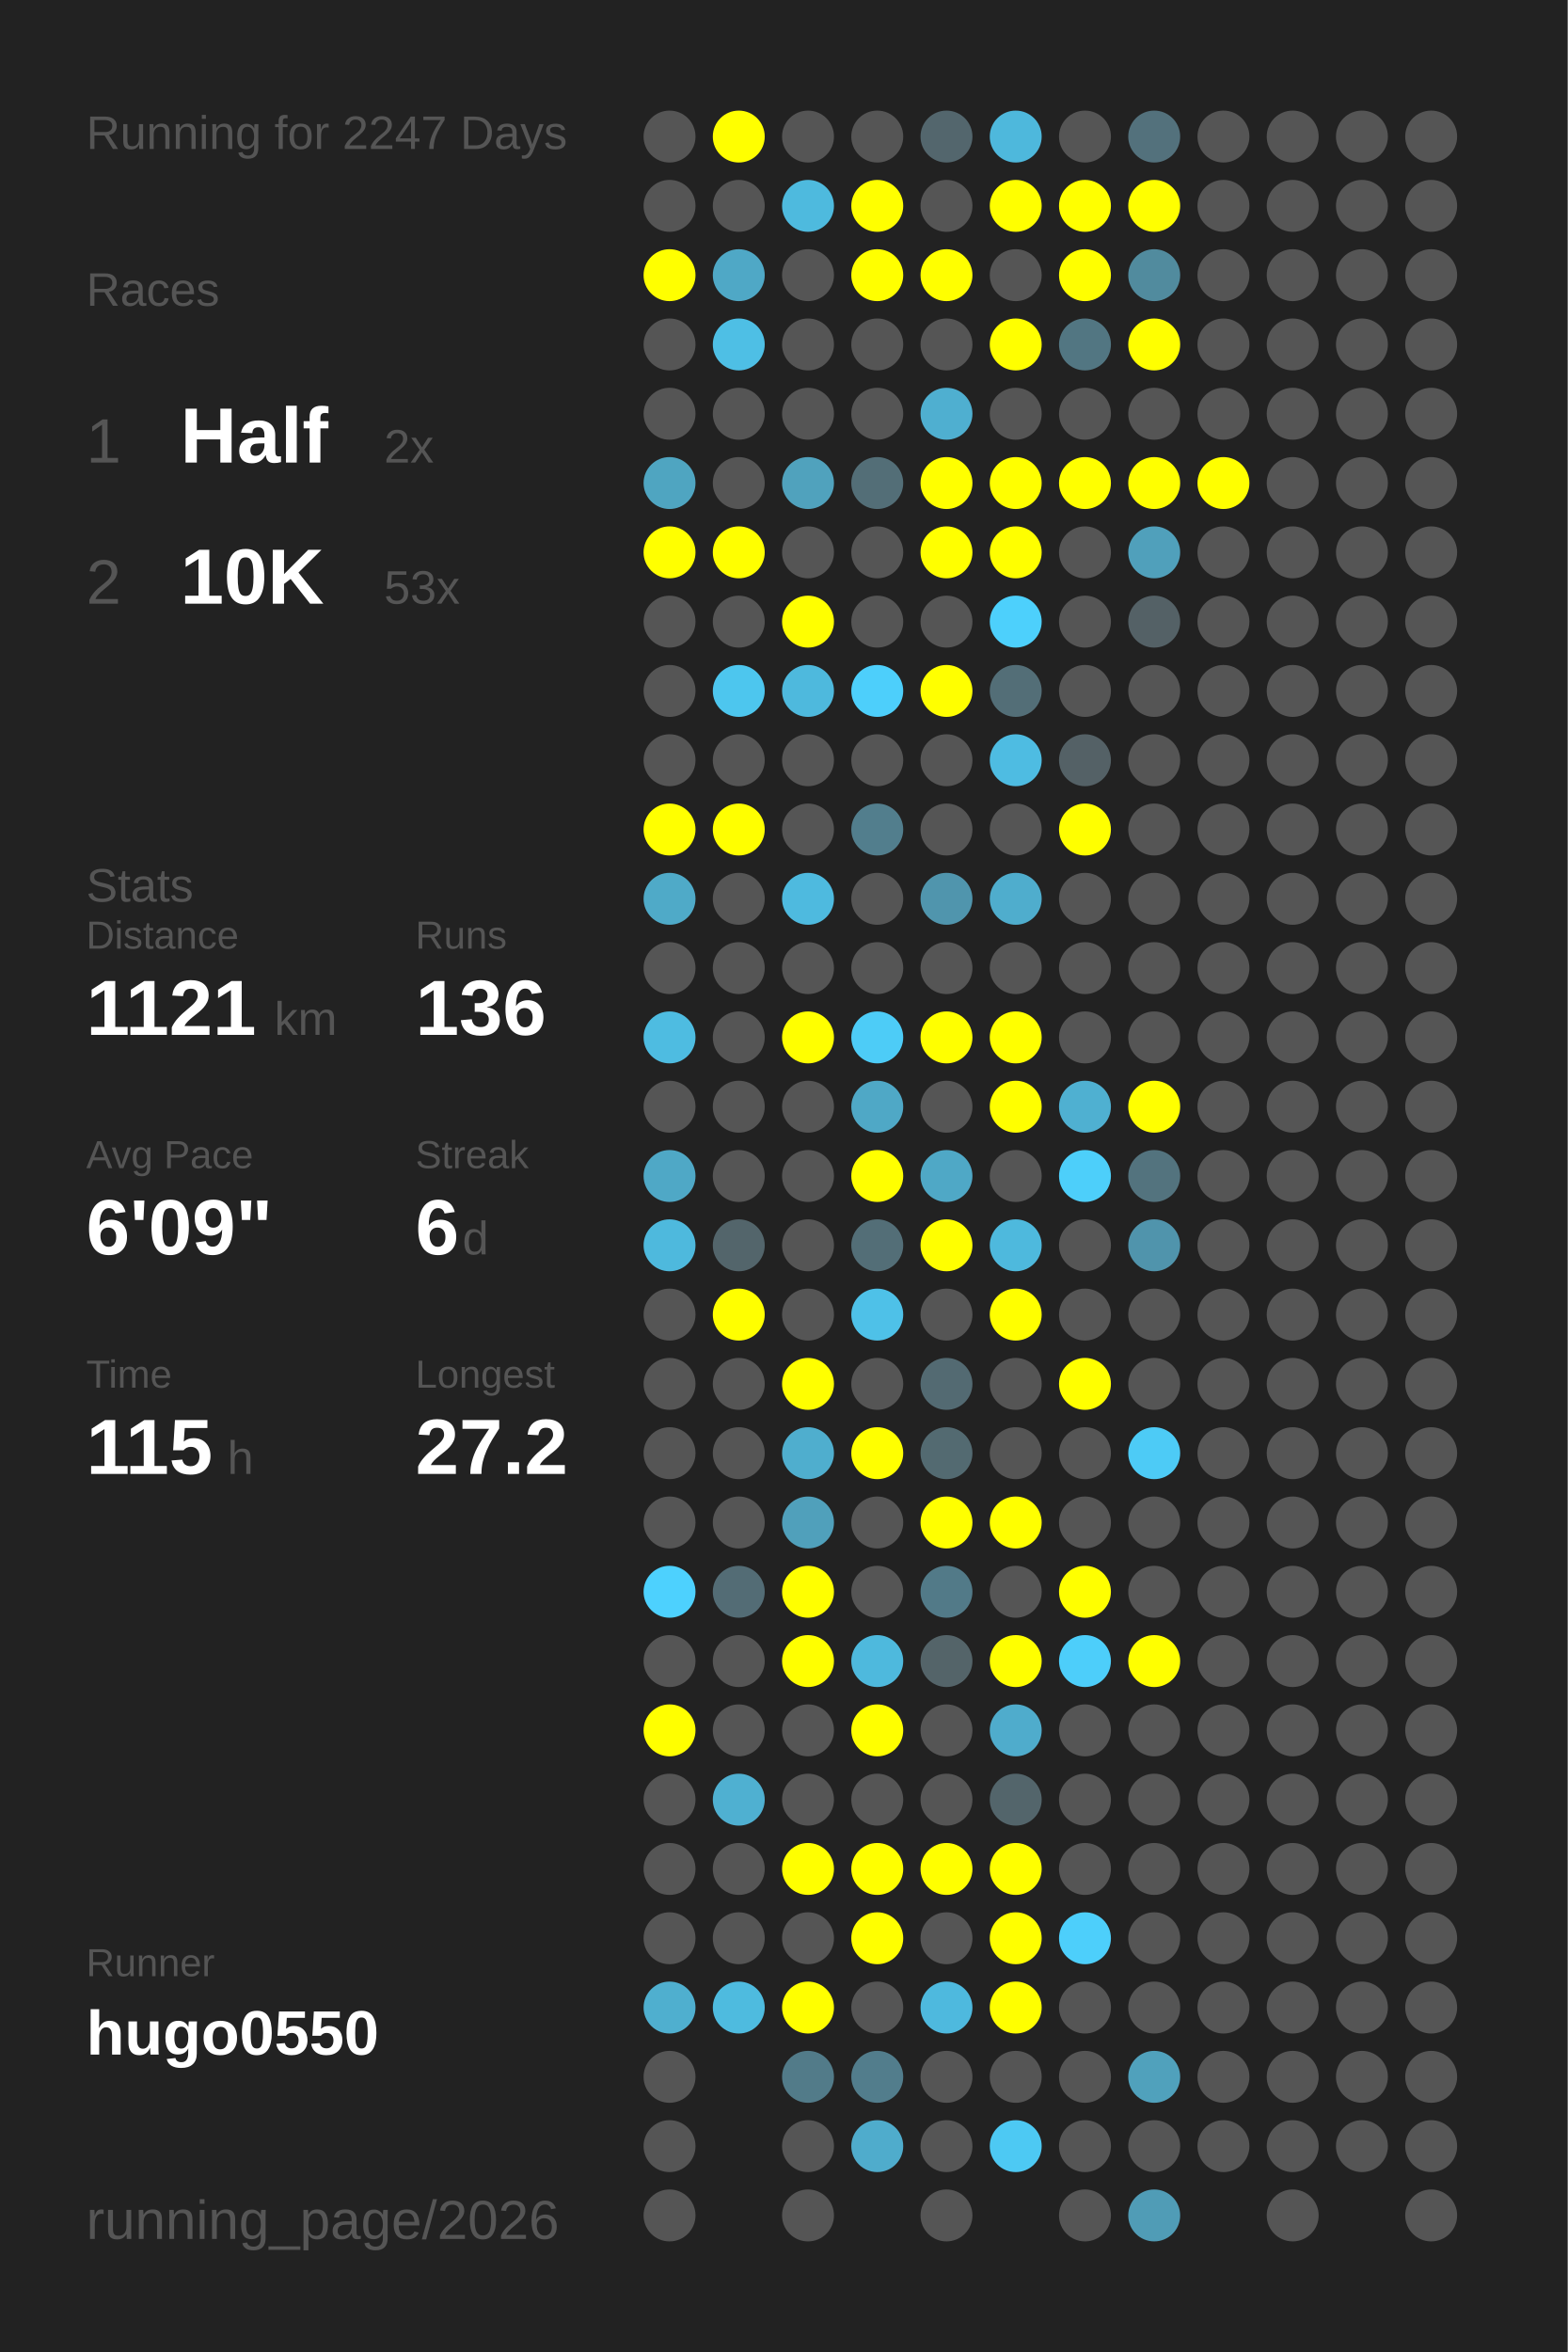
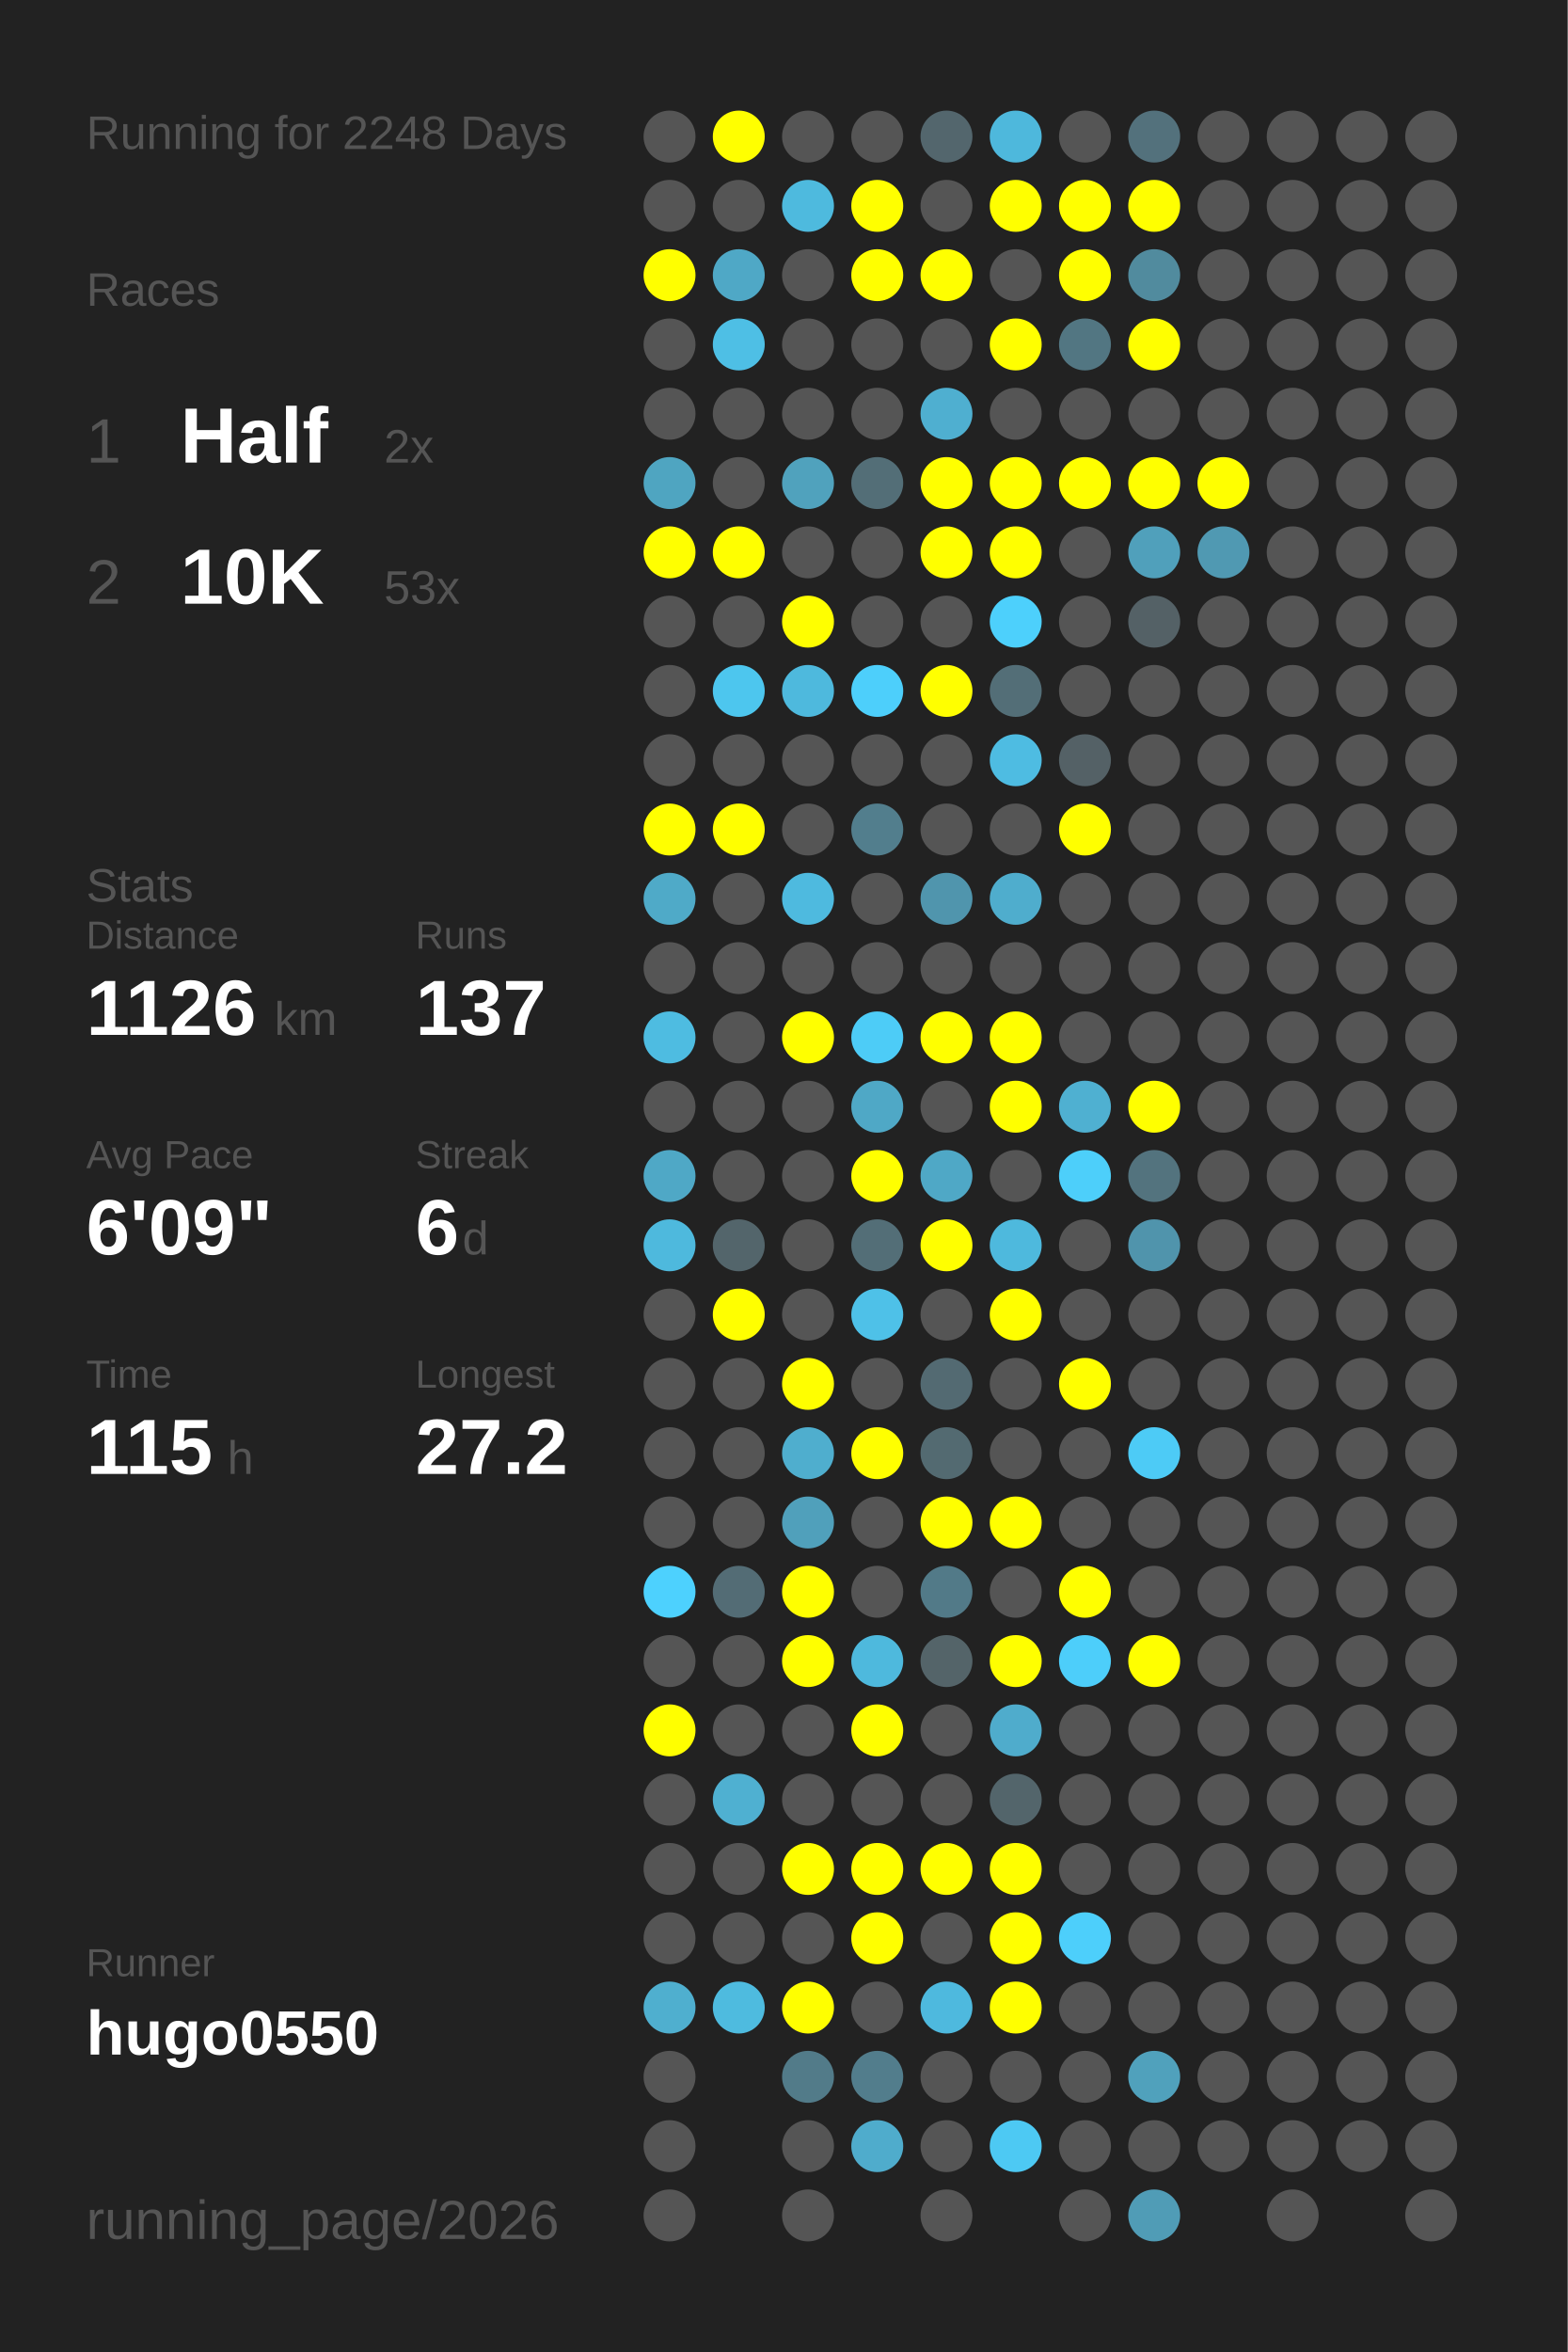
<svg xmlns="http://www.w3.org/2000/svg" baseProfile="full" height="300mm" version="1.1" viewBox="0,0,200,300" width="200mm">
  <defs />
  <rect fill="#222222" height="300" width="200" x="0" y="0" />
-   <text fill="#555555" style="font-size:6px; font-family:Arial;" x="11" y="19">Running for 2247 Days</text>
+   <text fill="#555555" style="font-size:6px; font-family:Arial;" x="11" y="19">Running for 2248 Days</text>
  <text fill="#555555" style="font-size:6px; font-family:Arial;" x="11" y="39">Races</text>
  <text fill="#555555" style="font-size:8px; font-family:Arial;" x="11" y="59">1</text>
  <text fill="#FFFFFF" style="font-size:10px; font-family:Arial; font-weight:bold;" x="23" y="59">Half</text>
  <text fill="#555555" style="font-size:6px; font-family:Arial;" x="49" y="59">2x</text>
  <text fill="#555555" style="font-size:8px; font-family:Arial;" x="11" y="77">2</text>
  <text fill="#FFFFFF" style="font-size:10px; font-family:Arial; font-weight:bold;" x="23" y="77">10K</text>
  <text fill="#555555" style="font-size:6px; font-family:Arial;" x="49" y="77">53x</text>
  <text fill="#555555" style="font-size:6px; font-family:Arial;" x="11" y="115">Stats</text>
  <text fill="#555555" style="font-size:5px; font-family:Arial;" x="11" y="121">Distance</text>
-   <text fill="#FFFFFF" style="font-size:10px; font-family:Arial; font-weight:bold;" x="11" y="132">1121</text>
+   <text fill="#FFFFFF" style="font-size:10px; font-family:Arial; font-weight:bold;" x="11" y="132">1126</text>
  <text fill="#555555" style="font-size:6px; font-family:Arial;" x="35" y="132">km</text>
  <text fill="#555555" style="font-size:5px; font-family:Arial;" x="53" y="121">Runs</text>
-   <text fill="#FFFFFF" style="font-size:10px; font-family:Arial; font-weight:bold;" x="53" y="132">136</text>
+   <text fill="#FFFFFF" style="font-size:10px; font-family:Arial; font-weight:bold;" x="53" y="132">137</text>
  <text fill="#555555" style="font-size:5px; font-family:Arial;" x="11" y="149">Avg Pace</text>
  <text fill="#FFFFFF" style="font-size:10px; font-family:Arial; font-weight:bold;" x="11" y="160">6'09"</text>
  <text fill="#555555" style="font-size:5px; font-family:Arial;" x="53" y="149">Streak</text>
  <text fill="#FFFFFF" style="font-size:10px; font-family:Arial; font-weight:bold;" x="53" y="160">6</text>
  <text fill="#555555" style="font-size:6px; font-family:Arial;" x="59" y="160">d</text>
  <text fill="#555555" style="font-size:5px; font-family:Arial;" x="11" y="177">Time</text>
  <text fill="#FFFFFF" style="font-size:10px; font-family:Arial; font-weight:bold;" x="11" y="188">115</text>
  <text fill="#555555" style="font-size:6px; font-family:Arial;" x="29" y="188">h</text>
  <text fill="#555555" style="font-size:5px; font-family:Arial;" x="53" y="177">Longest</text>
  <text fill="#FFFFFF" style="font-size:10px; font-family:Arial; font-weight:bold;" x="53" y="188">27.2</text>
  <text fill="#555555" style="font-size:5px; font-family:Arial;" x="11" y="252.065">Runner</text>
  <text fill="#FFFFFF" style="font-size:8px; font-family:Arial; font-weight:bold;" x="11" y="262.065">hugo0550</text>
  <text fill="#555555" style="font-size:7px; font-family:Arial;" x="11" y="285.581">running_page/2026</text>
  <circle cx="85.417" cy="17.419" fill="#555555" r="3.312" />
  <circle cx="85.417" cy="26.258" fill="#555555" r="3.312" />
  <circle cx="85.417" cy="35.097" fill="#FFFF00" r="3.312" />
  <circle cx="85.417" cy="43.935" fill="#555555" r="3.312" />
  <circle cx="85.417" cy="52.774" fill="#555555" r="3.312" />
  <circle cx="85.417" cy="61.613" fill="#4fa5c1" r="3.312" />
  <circle cx="85.417" cy="70.452" fill="#FFFF00" r="3.312" />
  <circle cx="85.417" cy="79.29" fill="#555555" r="3.312" />
  <circle cx="85.417" cy="88.129" fill="#555555" r="3.312" />
  <circle cx="85.417" cy="96.968" fill="#555555" r="3.312" />
  <circle cx="85.417" cy="105.806" fill="#FFFF00" r="3.312" />
  <circle cx="85.417" cy="114.645" fill="#4faac8" r="3.312" />
  <circle cx="85.417" cy="123.484" fill="#555555" r="3.312" />
  <circle cx="85.417" cy="132.323" fill="#4ebce1" r="3.312" />
  <circle cx="85.417" cy="141.161" fill="#555555" r="3.312" />
  <circle cx="85.417" cy="150" fill="#4fa8c6" r="3.312" />
  <circle cx="85.417" cy="158.839" fill="#4eb9dd" r="3.312" />
  <circle cx="85.417" cy="167.677" fill="#555555" r="3.312" />
  <circle cx="85.417" cy="176.516" fill="#555555" r="3.312" />
  <circle cx="85.417" cy="185.355" fill="#555555" r="3.312" />
  <circle cx="85.417" cy="194.194" fill="#555555" r="3.312" />
  <circle cx="85.417" cy="203.032" fill="#4dd1fe" r="3.312" />
  <circle cx="85.417" cy="211.871" fill="#555555" r="3.312" />
  <circle cx="85.417" cy="220.71" fill="#FFFF00" r="3.312" />
  <circle cx="85.417" cy="229.548" fill="#555555" r="3.312" />
  <circle cx="85.417" cy="238.387" fill="#555555" r="3.312" />
  <circle cx="85.417" cy="247.226" fill="#555555" r="3.312" />
  <circle cx="85.417" cy="256.065" fill="#4fafcf" r="3.312" />
  <circle cx="85.417" cy="264.903" fill="#555555" r="3.312" />
  <circle cx="85.417" cy="273.742" fill="#555555" r="3.312" />
  <circle cx="85.417" cy="282.581" fill="#555555" r="3.312" />
  <circle cx="94.25" cy="17.419" fill="#FFFF00" r="3.312" />
  <circle cx="94.25" cy="26.258" fill="#555555" r="3.312" />
  <circle cx="94.25" cy="35.097" fill="#4fa8c6" r="3.312" />
  <circle cx="94.25" cy="43.935" fill="#4ebfe5" r="3.312" />
  <circle cx="94.25" cy="52.774" fill="#555555" r="3.312" />
  <circle cx="94.25" cy="61.613" fill="#555555" r="3.312" />
  <circle cx="94.25" cy="70.452" fill="#FFFF00" r="3.312" />
  <circle cx="94.25" cy="79.29" fill="#555555" r="3.312" />
  <circle cx="94.25" cy="88.129" fill="#4dc6ee" r="3.312" />
  <circle cx="94.25" cy="96.968" fill="#555555" r="3.312" />
  <circle cx="94.25" cy="105.806" fill="#FFFF00" r="3.312" />
  <circle cx="94.25" cy="114.645" fill="#555555" r="3.312" />
  <circle cx="94.25" cy="123.484" fill="#555555" r="3.312" />
  <circle cx="94.25" cy="132.323" fill="#555555" r="3.312" />
  <circle cx="94.25" cy="141.161" fill="#555555" r="3.312" />
  <circle cx="94.25" cy="150" fill="#555555" r="3.312" />
  <circle cx="94.25" cy="158.839" fill="#53656b" r="3.312" />
  <circle cx="94.25" cy="167.677" fill="#FFFF00" r="3.312" />
  <circle cx="94.25" cy="176.516" fill="#555555" r="3.312" />
  <circle cx="94.25" cy="185.355" fill="#555555" r="3.312" />
  <circle cx="94.25" cy="194.194" fill="#555555" r="3.312" />
  <circle cx="94.25" cy="203.032" fill="#536c75" r="3.312" />
  <circle cx="94.25" cy="211.871" fill="#555555" r="3.312" />
  <circle cx="94.25" cy="220.71" fill="#555555" r="3.312" />
  <circle cx="94.25" cy="229.548" fill="#4fb0d1" r="3.312" />
  <circle cx="94.25" cy="238.387" fill="#555555" r="3.312" />
  <circle cx="94.25" cy="247.226" fill="#555555" r="3.312" />
  <circle cx="94.25" cy="256.065" fill="#4ebbdf" r="3.312" />
  <circle cx="103.083" cy="17.419" fill="#555555" r="3.312" />
  <circle cx="103.083" cy="26.258" fill="#4ebade" r="3.312" />
  <circle cx="103.083" cy="35.097" fill="#555555" r="3.312" />
  <circle cx="103.083" cy="43.935" fill="#555555" r="3.312" />
  <circle cx="103.083" cy="52.774" fill="#555555" r="3.312" />
  <circle cx="103.083" cy="61.613" fill="#50a2bd" r="3.312" />
  <circle cx="103.083" cy="70.452" fill="#555555" r="3.312" />
  <circle cx="103.083" cy="79.29" fill="#FFFF00" r="3.312" />
  <circle cx="103.083" cy="88.129" fill="#4eb9dd" r="3.312" />
  <circle cx="103.083" cy="96.968" fill="#555555" r="3.312" />
  <circle cx="103.083" cy="105.806" fill="#555555" r="3.312" />
  <circle cx="103.083" cy="114.645" fill="#4ebadf" r="3.312" />
  <circle cx="103.083" cy="123.484" fill="#555555" r="3.312" />
  <circle cx="103.083" cy="132.323" fill="#FFFF00" r="3.312" />
  <circle cx="103.083" cy="141.161" fill="#555555" r="3.312" />
  <circle cx="103.083" cy="150" fill="#555555" r="3.312" />
  <circle cx="103.083" cy="158.839" fill="#555555" r="3.312" />
  <circle cx="103.083" cy="167.677" fill="#555555" r="3.312" />
  <circle cx="103.083" cy="176.516" fill="#FFFF00" r="3.312" />
  <circle cx="103.083" cy="185.355" fill="#4faece" r="3.312" />
  <circle cx="103.083" cy="194.194" fill="#50a0bb" r="3.312" />
  <circle cx="103.083" cy="203.032" fill="#FFFF00" r="3.312" />
  <circle cx="103.083" cy="211.871" fill="#FFFF00" r="3.312" />
  <circle cx="103.083" cy="220.71" fill="#555555" r="3.312" />
  <circle cx="103.083" cy="229.548" fill="#555555" r="3.312" />
  <circle cx="103.083" cy="238.387" fill="#FFFF00" r="3.312" />
  <circle cx="103.083" cy="247.226" fill="#555555" r="3.312" />
  <circle cx="103.083" cy="256.065" fill="#FFFF00" r="3.312" />
  <circle cx="103.083" cy="264.903" fill="#527b89" r="3.312" />
  <circle cx="103.083" cy="273.742" fill="#555555" r="3.312" />
  <circle cx="103.083" cy="282.581" fill="#555555" r="3.312" />
  <circle cx="111.917" cy="17.419" fill="#555555" r="3.312" />
  <circle cx="111.917" cy="26.258" fill="#FFFF00" r="3.312" />
  <circle cx="111.917" cy="35.097" fill="#FFFF00" r="3.312" />
  <circle cx="111.917" cy="43.935" fill="#555555" r="3.312" />
  <circle cx="111.917" cy="52.774" fill="#555555" r="3.312" />
  <circle cx="111.917" cy="61.613" fill="#536e77" r="3.312" />
  <circle cx="111.917" cy="70.452" fill="#555555" r="3.312" />
  <circle cx="111.917" cy="79.29" fill="#555555" r="3.312" />
  <circle cx="111.917" cy="88.129" fill="#4dcffb" r="3.312" />
  <circle cx="111.917" cy="96.968" fill="#555555" r="3.312" />
  <circle cx="111.917" cy="105.806" fill="#527e8d" r="3.312" />
  <circle cx="111.917" cy="114.645" fill="#555555" r="3.312" />
  <circle cx="111.917" cy="123.484" fill="#555555" r="3.312" />
  <circle cx="111.917" cy="132.323" fill="#4dccf7" r="3.312" />
  <circle cx="111.917" cy="141.161" fill="#4fa8c6" r="3.312" />
  <circle cx="111.917" cy="150" fill="#FFFF00" r="3.312" />
  <circle cx="111.917" cy="158.839" fill="#536e77" r="3.312" />
  <circle cx="111.917" cy="167.677" fill="#4ec1e8" r="3.312" />
  <circle cx="111.917" cy="176.516" fill="#555555" r="3.312" />
  <circle cx="111.917" cy="185.355" fill="#FFFF00" r="3.312" />
  <circle cx="111.917" cy="194.194" fill="#555555" r="3.312" />
  <circle cx="111.917" cy="203.032" fill="#555555" r="3.312" />
  <circle cx="111.917" cy="211.871" fill="#4eb9dd" r="3.312" />
  <circle cx="111.917" cy="220.71" fill="#FFFF00" r="3.312" />
  <circle cx="111.917" cy="229.548" fill="#555555" r="3.312" />
  <circle cx="111.917" cy="238.387" fill="#FFFF00" r="3.312" />
  <circle cx="111.917" cy="247.226" fill="#FFFF00" r="3.312" />
  <circle cx="111.917" cy="256.065" fill="#555555" r="3.312" />
  <circle cx="111.917" cy="264.903" fill="#527d8c" r="3.312" />
  <circle cx="111.917" cy="273.742" fill="#4faccc" r="3.312" />
  <circle cx="120.75" cy="17.419" fill="#53666d" r="3.312" />
  <circle cx="120.75" cy="26.258" fill="#555555" r="3.312" />
  <circle cx="120.75" cy="35.097" fill="#FFFF00" r="3.312" />
  <circle cx="120.75" cy="43.935" fill="#555555" r="3.312" />
  <circle cx="120.75" cy="52.774" fill="#4fafd0" r="3.312" />
  <circle cx="120.75" cy="61.613" fill="#FFFF00" r="3.312" />
  <circle cx="120.75" cy="70.452" fill="#FFFF00" r="3.312" />
  <circle cx="120.75" cy="79.29" fill="#555555" r="3.312" />
  <circle cx="120.75" cy="88.129" fill="#FFFF00" r="3.312" />
  <circle cx="120.75" cy="96.968" fill="#555555" r="3.312" />
  <circle cx="120.75" cy="105.806" fill="#555555" r="3.312" />
  <circle cx="120.75" cy="114.645" fill="#5095ad" r="3.312" />
  <circle cx="120.75" cy="123.484" fill="#555555" r="3.312" />
  <circle cx="120.75" cy="132.323" fill="#FFFF00" r="3.312" />
  <circle cx="120.75" cy="141.161" fill="#555555" r="3.312" />
  <circle cx="120.75" cy="150" fill="#4fa8c6" r="3.312" />
  <circle cx="120.75" cy="158.839" fill="#FFFF00" r="3.312" />
  <circle cx="120.75" cy="167.677" fill="#555555" r="3.312" />
  <circle cx="120.75" cy="176.516" fill="#536a72" r="3.312" />
  <circle cx="120.75" cy="185.355" fill="#536a71" r="3.312" />
  <circle cx="120.75" cy="194.194" fill="#FFFF00" r="3.312" />
  <circle cx="120.75" cy="203.032" fill="#527a88" r="3.312" />
  <circle cx="120.75" cy="211.871" fill="#546469" r="3.312" />
  <circle cx="120.75" cy="220.71" fill="#555555" r="3.312" />
  <circle cx="120.75" cy="229.548" fill="#555555" r="3.312" />
  <circle cx="120.75" cy="238.387" fill="#FFFF00" r="3.312" />
  <circle cx="120.75" cy="247.226" fill="#555555" r="3.312" />
  <circle cx="120.75" cy="256.065" fill="#4eb9de" r="3.312" />
  <circle cx="120.75" cy="264.903" fill="#555555" r="3.312" />
  <circle cx="120.75" cy="273.742" fill="#555555" r="3.312" />
  <circle cx="120.75" cy="282.581" fill="#555555" r="3.312" />
  <circle cx="129.583" cy="17.419" fill="#4eb8dc" r="3.312" />
  <circle cx="129.583" cy="26.258" fill="#FFFF00" r="3.312" />
  <circle cx="129.583" cy="35.097" fill="#555555" r="3.312" />
  <circle cx="129.583" cy="43.935" fill="#FFFF00" r="3.312" />
  <circle cx="129.583" cy="52.774" fill="#555555" r="3.312" />
  <circle cx="129.583" cy="61.613" fill="#FFFF00" r="3.312" />
  <circle cx="129.583" cy="70.452" fill="#FFFF00" r="3.312" />
  <circle cx="129.583" cy="79.29" fill="#4dd0fc" r="3.312" />
  <circle cx="129.583" cy="88.129" fill="#536e77" r="3.312" />
  <circle cx="129.583" cy="96.968" fill="#4ebce2" r="3.312" />
  <circle cx="129.583" cy="105.806" fill="#555555" r="3.312" />
  <circle cx="129.583" cy="114.645" fill="#4fadcd" r="3.312" />
  <circle cx="129.583" cy="123.484" fill="#555555" r="3.312" />
  <circle cx="129.583" cy="132.323" fill="#FFFF00" r="3.312" />
  <circle cx="129.583" cy="141.161" fill="#FFFF00" r="3.312" />
  <circle cx="129.583" cy="150" fill="#555555" r="3.312" />
  <circle cx="129.583" cy="158.839" fill="#4eb9dd" r="3.312" />
  <circle cx="129.583" cy="167.677" fill="#FFFF00" r="3.312" />
  <circle cx="129.583" cy="176.516" fill="#555555" r="3.312" />
  <circle cx="129.583" cy="185.355" fill="#555555" r="3.312" />
  <circle cx="129.583" cy="194.194" fill="#FFFF00" r="3.312" />
  <circle cx="129.583" cy="203.032" fill="#555555" r="3.312" />
  <circle cx="129.583" cy="211.871" fill="#FFFF00" r="3.312" />
  <circle cx="129.583" cy="220.71" fill="#4faccc" r="3.312" />
  <circle cx="129.583" cy="229.548" fill="#53656b" r="3.312" />
  <circle cx="129.583" cy="238.387" fill="#FFFF00" r="3.312" />
  <circle cx="129.583" cy="247.226" fill="#FFFF00" r="3.312" />
  <circle cx="129.583" cy="256.065" fill="#FFFF00" r="3.312" />
  <circle cx="129.583" cy="264.903" fill="#555555" r="3.312" />
  <circle cx="129.583" cy="273.742" fill="#4dc9f3" r="3.312" />
  <circle cx="138.417" cy="17.419" fill="#555555" r="3.312" />
  <circle cx="138.417" cy="26.258" fill="#FFFF00" r="3.312" />
  <circle cx="138.417" cy="35.097" fill="#FFFF00" r="3.312" />
  <circle cx="138.417" cy="43.935" fill="#527682" r="3.312" />
  <circle cx="138.417" cy="52.774" fill="#555555" r="3.312" />
  <circle cx="138.417" cy="61.613" fill="#FFFF00" r="3.312" />
  <circle cx="138.417" cy="70.452" fill="#555555" r="3.312" />
  <circle cx="138.417" cy="79.29" fill="#555555" r="3.312" />
  <circle cx="138.417" cy="88.129" fill="#555555" r="3.312" />
  <circle cx="138.417" cy="96.968" fill="#546166" r="3.312" />
  <circle cx="138.417" cy="105.806" fill="#FFFF00" r="3.312" />
  <circle cx="138.417" cy="114.645" fill="#555555" r="3.312" />
  <circle cx="138.417" cy="123.484" fill="#555555" r="3.312" />
  <circle cx="138.417" cy="132.323" fill="#555555" r="3.312" />
  <circle cx="138.417" cy="141.161" fill="#4fb0d1" r="3.312" />
  <circle cx="138.417" cy="150" fill="#4dcffa" r="3.312" />
  <circle cx="138.417" cy="158.839" fill="#555555" r="3.312" />
  <circle cx="138.417" cy="167.677" fill="#555555" r="3.312" />
  <circle cx="138.417" cy="176.516" fill="#FFFF00" r="3.312" />
  <circle cx="138.417" cy="185.355" fill="#555555" r="3.312" />
  <circle cx="138.417" cy="194.194" fill="#555555" r="3.312" />
  <circle cx="138.417" cy="203.032" fill="#FFFF00" r="3.312" />
  <circle cx="138.417" cy="211.871" fill="#4dcefa" r="3.312" />
  <circle cx="138.417" cy="220.71" fill="#555555" r="3.312" />
  <circle cx="138.417" cy="229.548" fill="#555555" r="3.312" />
  <circle cx="138.417" cy="238.387" fill="#555555" r="3.312" />
  <circle cx="138.417" cy="247.226" fill="#4dcffb" r="3.312" />
  <circle cx="138.417" cy="256.065" fill="#555555" r="3.312" />
  <circle cx="138.417" cy="264.903" fill="#555555" r="3.312" />
  <circle cx="138.417" cy="273.742" fill="#555555" r="3.312" />
  <circle cx="138.417" cy="282.581" fill="#555555" r="3.312" />
  <circle cx="147.25" cy="17.419" fill="#53717c" r="3.312" />
  <circle cx="147.25" cy="26.258" fill="#FFFF00" r="3.312" />
  <circle cx="147.25" cy="35.097" fill="#518b9e" r="3.312" />
  <circle cx="147.25" cy="43.935" fill="#FFFF00" r="3.312" />
  <circle cx="147.25" cy="52.774" fill="#555555" r="3.312" />
  <circle cx="147.25" cy="61.613" fill="#FFFF00" r="3.312" />
  <circle cx="147.25" cy="70.452" fill="#50a0bb" r="3.312" />
  <circle cx="147.25" cy="79.29" fill="#546166" r="3.312" />
  <circle cx="147.25" cy="88.129" fill="#555555" r="3.312" />
  <circle cx="147.25" cy="96.968" fill="#555555" r="3.312" />
  <circle cx="147.25" cy="105.806" fill="#555555" r="3.312" />
  <circle cx="147.25" cy="114.645" fill="#555555" r="3.312" />
  <circle cx="147.25" cy="123.484" fill="#555555" r="3.312" />
  <circle cx="147.25" cy="132.323" fill="#555555" r="3.312" />
  <circle cx="147.25" cy="141.161" fill="#FFFF00" r="3.312" />
  <circle cx="147.25" cy="150" fill="#53737e" r="3.312" />
  <circle cx="147.25" cy="158.839" fill="#5094ac" r="3.312" />
  <circle cx="147.25" cy="167.677" fill="#555555" r="3.312" />
  <circle cx="147.25" cy="176.516" fill="#555555" r="3.312" />
  <circle cx="147.25" cy="185.355" fill="#4dcbf6" r="3.312" />
  <circle cx="147.25" cy="194.194" fill="#555555" r="3.312" />
  <circle cx="147.25" cy="203.032" fill="#555555" r="3.312" />
  <circle cx="147.25" cy="211.871" fill="#FFFF00" r="3.312" />
  <circle cx="147.25" cy="220.71" fill="#555555" r="3.312" />
  <circle cx="147.25" cy="229.548" fill="#555555" r="3.312" />
  <circle cx="147.25" cy="238.387" fill="#555555" r="3.312" />
  <circle cx="147.25" cy="247.226" fill="#555555" r="3.312" />
  <circle cx="147.25" cy="256.065" fill="#555555" r="3.312" />
  <circle cx="147.25" cy="264.903" fill="#50a1bc" r="3.312" />
  <circle cx="147.25" cy="273.742" fill="#555555" r="3.312" />
  <circle cx="147.25" cy="282.581" fill="#509cb6" r="3.312" />
  <circle cx="156.083" cy="17.419" fill="#555555" r="3.312" />
  <circle cx="156.083" cy="26.258" fill="#555555" r="3.312" />
  <circle cx="156.083" cy="35.097" fill="#555555" r="3.312" />
  <circle cx="156.083" cy="43.935" fill="#555555" r="3.312" />
  <circle cx="156.083" cy="52.774" fill="#555555" r="3.312" />
  <circle cx="156.083" cy="61.613" fill="#FFFF00" r="3.312" />
-   <circle cx="156.083" cy="70.452" fill="#555555" r="3.312" />
+   <circle cx="156.083" cy="70.452" fill="#5099b2" r="3.312" />
  <circle cx="156.083" cy="79.29" fill="#555555" r="3.312" />
  <circle cx="156.083" cy="88.129" fill="#555555" r="3.312" />
  <circle cx="156.083" cy="96.968" fill="#555555" r="3.312" />
  <circle cx="156.083" cy="105.806" fill="#555555" r="3.312" />
  <circle cx="156.083" cy="114.645" fill="#555555" r="3.312" />
  <circle cx="156.083" cy="123.484" fill="#555555" r="3.312" />
  <circle cx="156.083" cy="132.323" fill="#555555" r="3.312" />
  <circle cx="156.083" cy="141.161" fill="#555555" r="3.312" />
  <circle cx="156.083" cy="150" fill="#555555" r="3.312" />
  <circle cx="156.083" cy="158.839" fill="#555555" r="3.312" />
  <circle cx="156.083" cy="167.677" fill="#555555" r="3.312" />
  <circle cx="156.083" cy="176.516" fill="#555555" r="3.312" />
  <circle cx="156.083" cy="185.355" fill="#555555" r="3.312" />
  <circle cx="156.083" cy="194.194" fill="#555555" r="3.312" />
  <circle cx="156.083" cy="203.032" fill="#555555" r="3.312" />
  <circle cx="156.083" cy="211.871" fill="#555555" r="3.312" />
  <circle cx="156.083" cy="220.71" fill="#555555" r="3.312" />
  <circle cx="156.083" cy="229.548" fill="#555555" r="3.312" />
  <circle cx="156.083" cy="238.387" fill="#555555" r="3.312" />
  <circle cx="156.083" cy="247.226" fill="#555555" r="3.312" />
  <circle cx="156.083" cy="256.065" fill="#555555" r="3.312" />
  <circle cx="156.083" cy="264.903" fill="#555555" r="3.312" />
  <circle cx="156.083" cy="273.742" fill="#555555" r="3.312" />
  <circle cx="164.917" cy="17.419" fill="#555555" r="3.312" />
  <circle cx="164.917" cy="26.258" fill="#555555" r="3.312" />
  <circle cx="164.917" cy="35.097" fill="#555555" r="3.312" />
  <circle cx="164.917" cy="43.935" fill="#555555" r="3.312" />
  <circle cx="164.917" cy="52.774" fill="#555555" r="3.312" />
  <circle cx="164.917" cy="61.613" fill="#555555" r="3.312" />
  <circle cx="164.917" cy="70.452" fill="#555555" r="3.312" />
  <circle cx="164.917" cy="79.29" fill="#555555" r="3.312" />
  <circle cx="164.917" cy="88.129" fill="#555555" r="3.312" />
  <circle cx="164.917" cy="96.968" fill="#555555" r="3.312" />
  <circle cx="164.917" cy="105.806" fill="#555555" r="3.312" />
  <circle cx="164.917" cy="114.645" fill="#555555" r="3.312" />
  <circle cx="164.917" cy="123.484" fill="#555555" r="3.312" />
  <circle cx="164.917" cy="132.323" fill="#555555" r="3.312" />
  <circle cx="164.917" cy="141.161" fill="#555555" r="3.312" />
  <circle cx="164.917" cy="150" fill="#555555" r="3.312" />
  <circle cx="164.917" cy="158.839" fill="#555555" r="3.312" />
  <circle cx="164.917" cy="167.677" fill="#555555" r="3.312" />
  <circle cx="164.917" cy="176.516" fill="#555555" r="3.312" />
  <circle cx="164.917" cy="185.355" fill="#555555" r="3.312" />
  <circle cx="164.917" cy="194.194" fill="#555555" r="3.312" />
  <circle cx="164.917" cy="203.032" fill="#555555" r="3.312" />
  <circle cx="164.917" cy="211.871" fill="#555555" r="3.312" />
  <circle cx="164.917" cy="220.71" fill="#555555" r="3.312" />
  <circle cx="164.917" cy="229.548" fill="#555555" r="3.312" />
  <circle cx="164.917" cy="238.387" fill="#555555" r="3.312" />
  <circle cx="164.917" cy="247.226" fill="#555555" r="3.312" />
  <circle cx="164.917" cy="256.065" fill="#555555" r="3.312" />
  <circle cx="164.917" cy="264.903" fill="#555555" r="3.312" />
  <circle cx="164.917" cy="273.742" fill="#555555" r="3.312" />
  <circle cx="164.917" cy="282.581" fill="#555555" r="3.312" />
  <circle cx="173.75" cy="17.419" fill="#555555" r="3.312" />
  <circle cx="173.75" cy="26.258" fill="#555555" r="3.312" />
  <circle cx="173.75" cy="35.097" fill="#555555" r="3.312" />
  <circle cx="173.75" cy="43.935" fill="#555555" r="3.312" />
  <circle cx="173.75" cy="52.774" fill="#555555" r="3.312" />
  <circle cx="173.75" cy="61.613" fill="#555555" r="3.312" />
  <circle cx="173.75" cy="70.452" fill="#555555" r="3.312" />
  <circle cx="173.75" cy="79.29" fill="#555555" r="3.312" />
  <circle cx="173.75" cy="88.129" fill="#555555" r="3.312" />
  <circle cx="173.75" cy="96.968" fill="#555555" r="3.312" />
  <circle cx="173.75" cy="105.806" fill="#555555" r="3.312" />
  <circle cx="173.75" cy="114.645" fill="#555555" r="3.312" />
  <circle cx="173.75" cy="123.484" fill="#555555" r="3.312" />
  <circle cx="173.75" cy="132.323" fill="#555555" r="3.312" />
  <circle cx="173.75" cy="141.161" fill="#555555" r="3.312" />
  <circle cx="173.75" cy="150" fill="#555555" r="3.312" />
  <circle cx="173.75" cy="158.839" fill="#555555" r="3.312" />
  <circle cx="173.75" cy="167.677" fill="#555555" r="3.312" />
  <circle cx="173.75" cy="176.516" fill="#555555" r="3.312" />
  <circle cx="173.75" cy="185.355" fill="#555555" r="3.312" />
  <circle cx="173.75" cy="194.194" fill="#555555" r="3.312" />
  <circle cx="173.75" cy="203.032" fill="#555555" r="3.312" />
  <circle cx="173.75" cy="211.871" fill="#555555" r="3.312" />
  <circle cx="173.75" cy="220.71" fill="#555555" r="3.312" />
  <circle cx="173.75" cy="229.548" fill="#555555" r="3.312" />
  <circle cx="173.75" cy="238.387" fill="#555555" r="3.312" />
  <circle cx="173.75" cy="247.226" fill="#555555" r="3.312" />
  <circle cx="173.75" cy="256.065" fill="#555555" r="3.312" />
  <circle cx="173.75" cy="264.903" fill="#555555" r="3.312" />
  <circle cx="173.75" cy="273.742" fill="#555555" r="3.312" />
  <circle cx="182.583" cy="17.419" fill="#555555" r="3.312" />
  <circle cx="182.583" cy="26.258" fill="#555555" r="3.312" />
  <circle cx="182.583" cy="35.097" fill="#555555" r="3.312" />
  <circle cx="182.583" cy="43.935" fill="#555555" r="3.312" />
  <circle cx="182.583" cy="52.774" fill="#555555" r="3.312" />
  <circle cx="182.583" cy="61.613" fill="#555555" r="3.312" />
  <circle cx="182.583" cy="70.452" fill="#555555" r="3.312" />
  <circle cx="182.583" cy="79.29" fill="#555555" r="3.312" />
  <circle cx="182.583" cy="88.129" fill="#555555" r="3.312" />
  <circle cx="182.583" cy="96.968" fill="#555555" r="3.312" />
  <circle cx="182.583" cy="105.806" fill="#555555" r="3.312" />
  <circle cx="182.583" cy="114.645" fill="#555555" r="3.312" />
  <circle cx="182.583" cy="123.484" fill="#555555" r="3.312" />
  <circle cx="182.583" cy="132.323" fill="#555555" r="3.312" />
  <circle cx="182.583" cy="141.161" fill="#555555" r="3.312" />
  <circle cx="182.583" cy="150" fill="#555555" r="3.312" />
  <circle cx="182.583" cy="158.839" fill="#555555" r="3.312" />
  <circle cx="182.583" cy="167.677" fill="#555555" r="3.312" />
  <circle cx="182.583" cy="176.516" fill="#555555" r="3.312" />
  <circle cx="182.583" cy="185.355" fill="#555555" r="3.312" />
  <circle cx="182.583" cy="194.194" fill="#555555" r="3.312" />
  <circle cx="182.583" cy="203.032" fill="#555555" r="3.312" />
  <circle cx="182.583" cy="211.871" fill="#555555" r="3.312" />
  <circle cx="182.583" cy="220.71" fill="#555555" r="3.312" />
  <circle cx="182.583" cy="229.548" fill="#555555" r="3.312" />
  <circle cx="182.583" cy="238.387" fill="#555555" r="3.312" />
  <circle cx="182.583" cy="247.226" fill="#555555" r="3.312" />
  <circle cx="182.583" cy="256.065" fill="#555555" r="3.312" />
  <circle cx="182.583" cy="264.903" fill="#555555" r="3.312" />
  <circle cx="182.583" cy="273.742" fill="#555555" r="3.312" />
  <circle cx="182.583" cy="282.581" fill="#555555" r="3.312" />
</svg>
